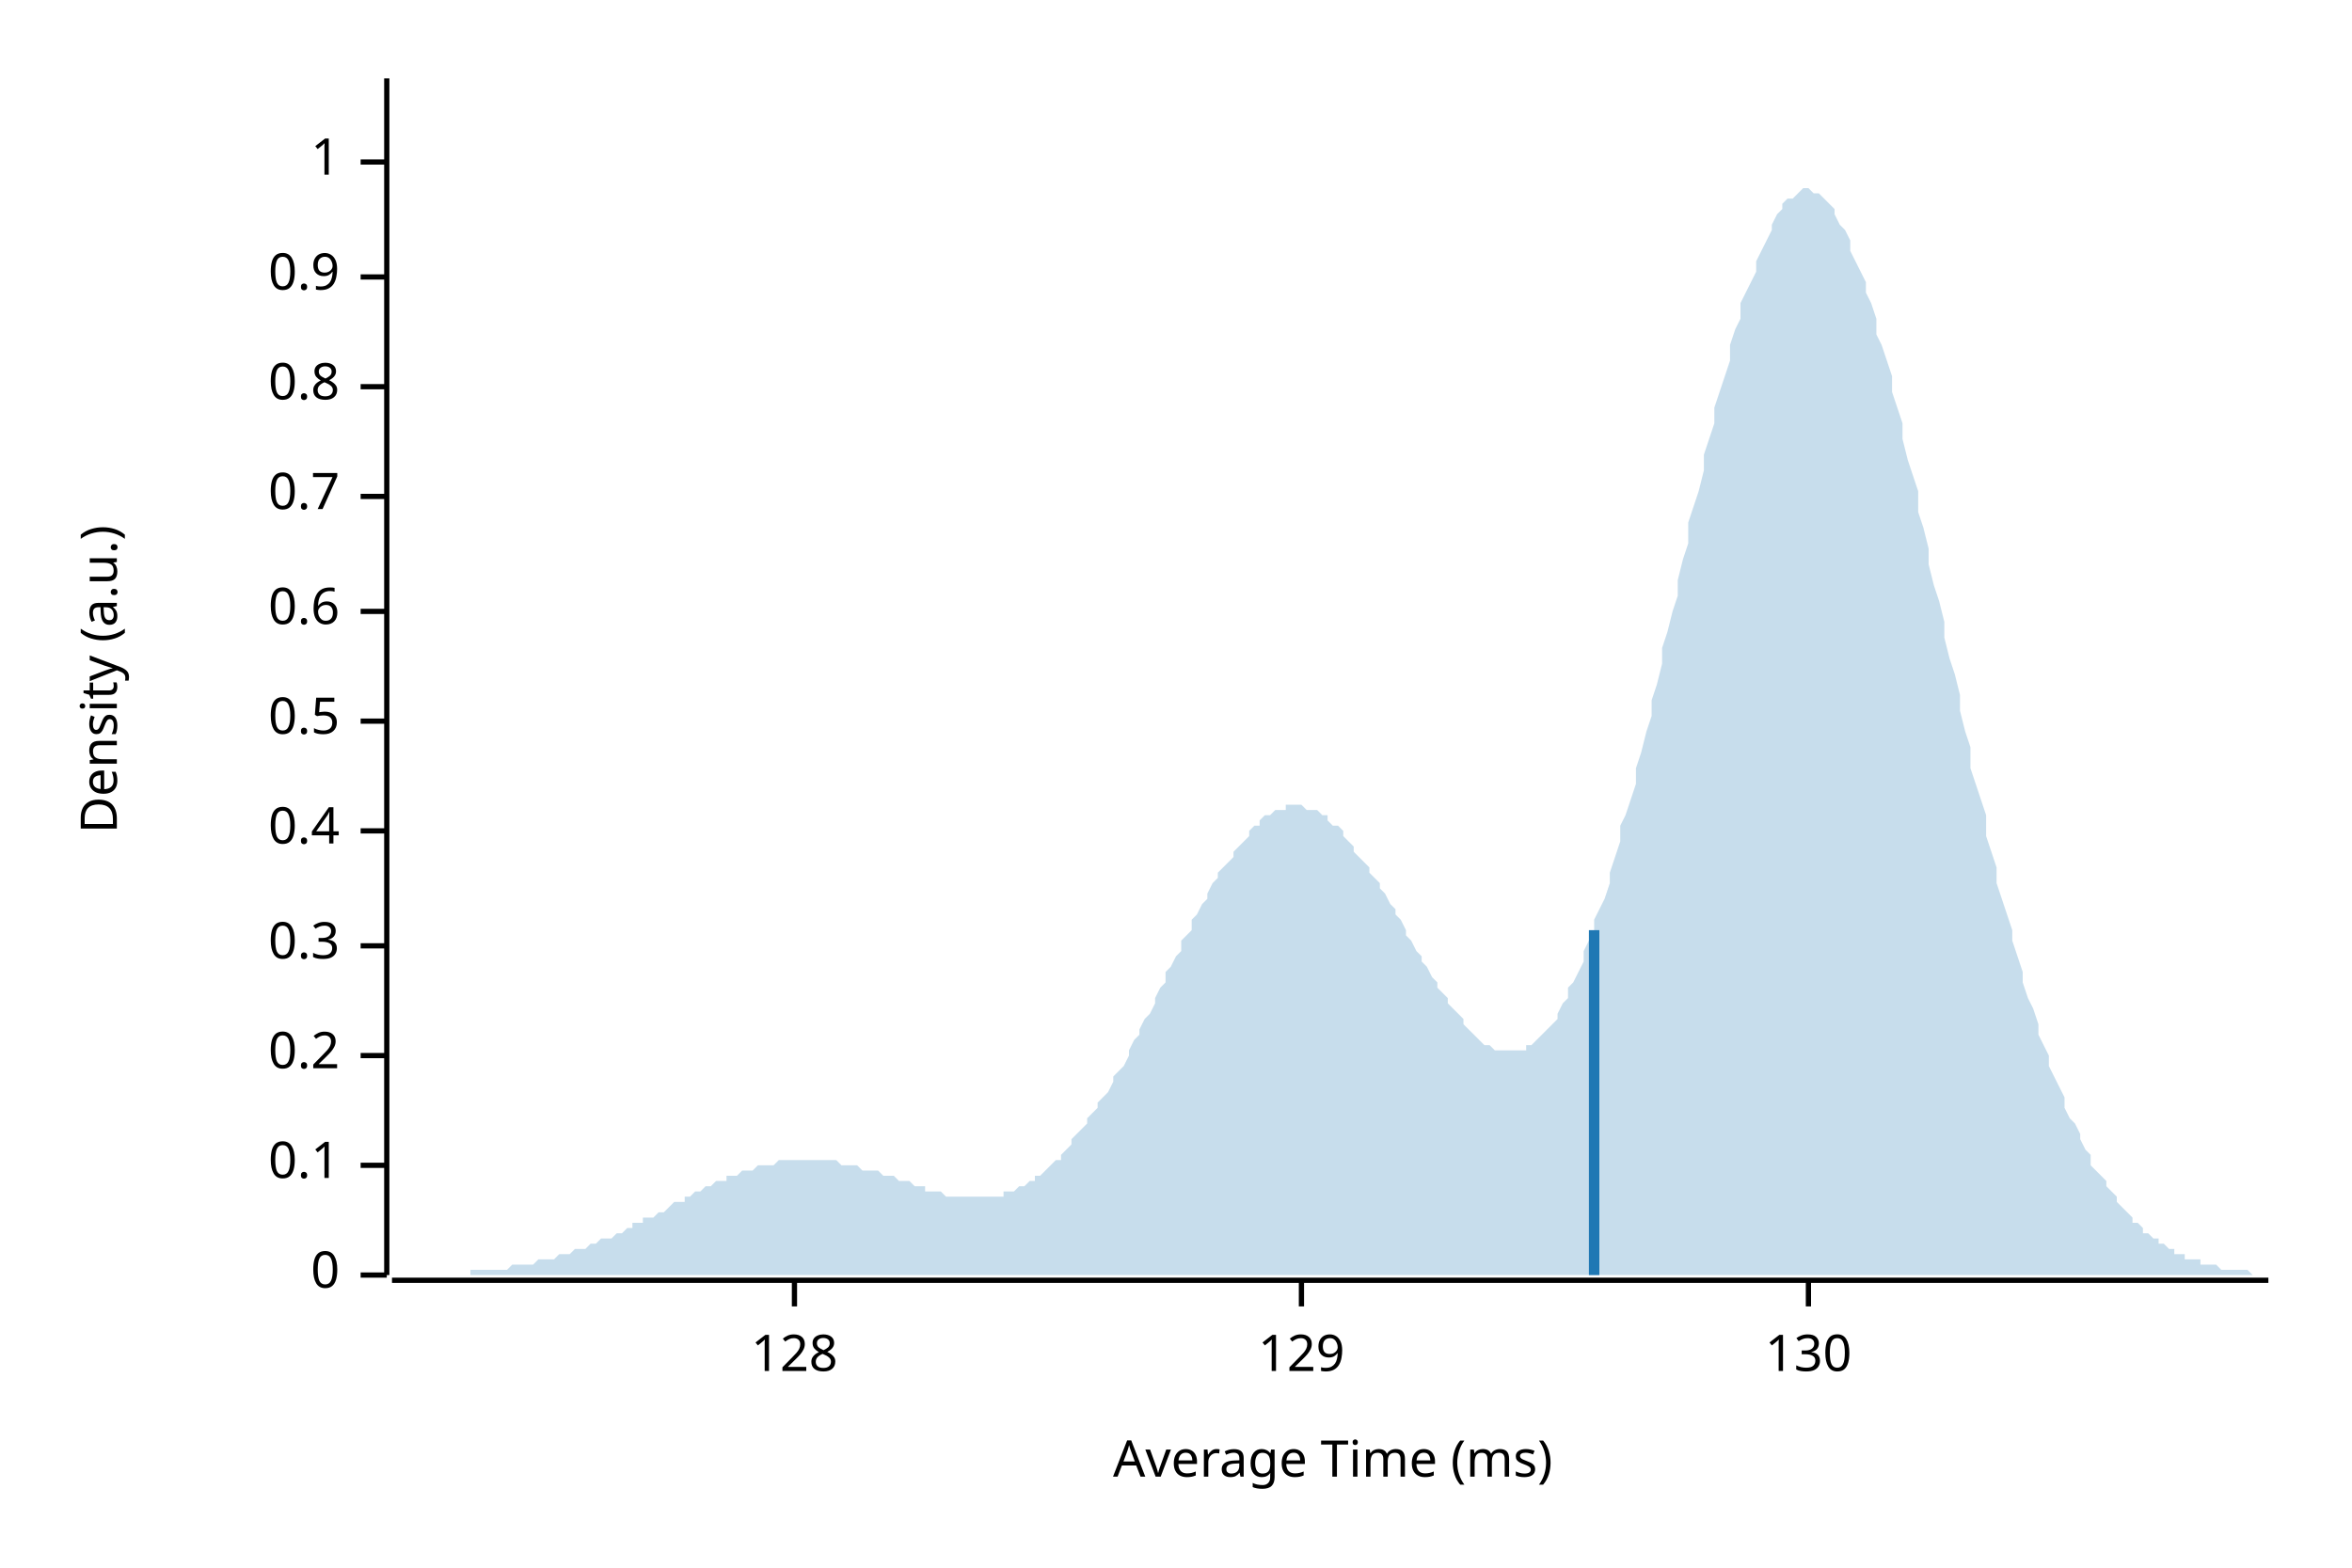
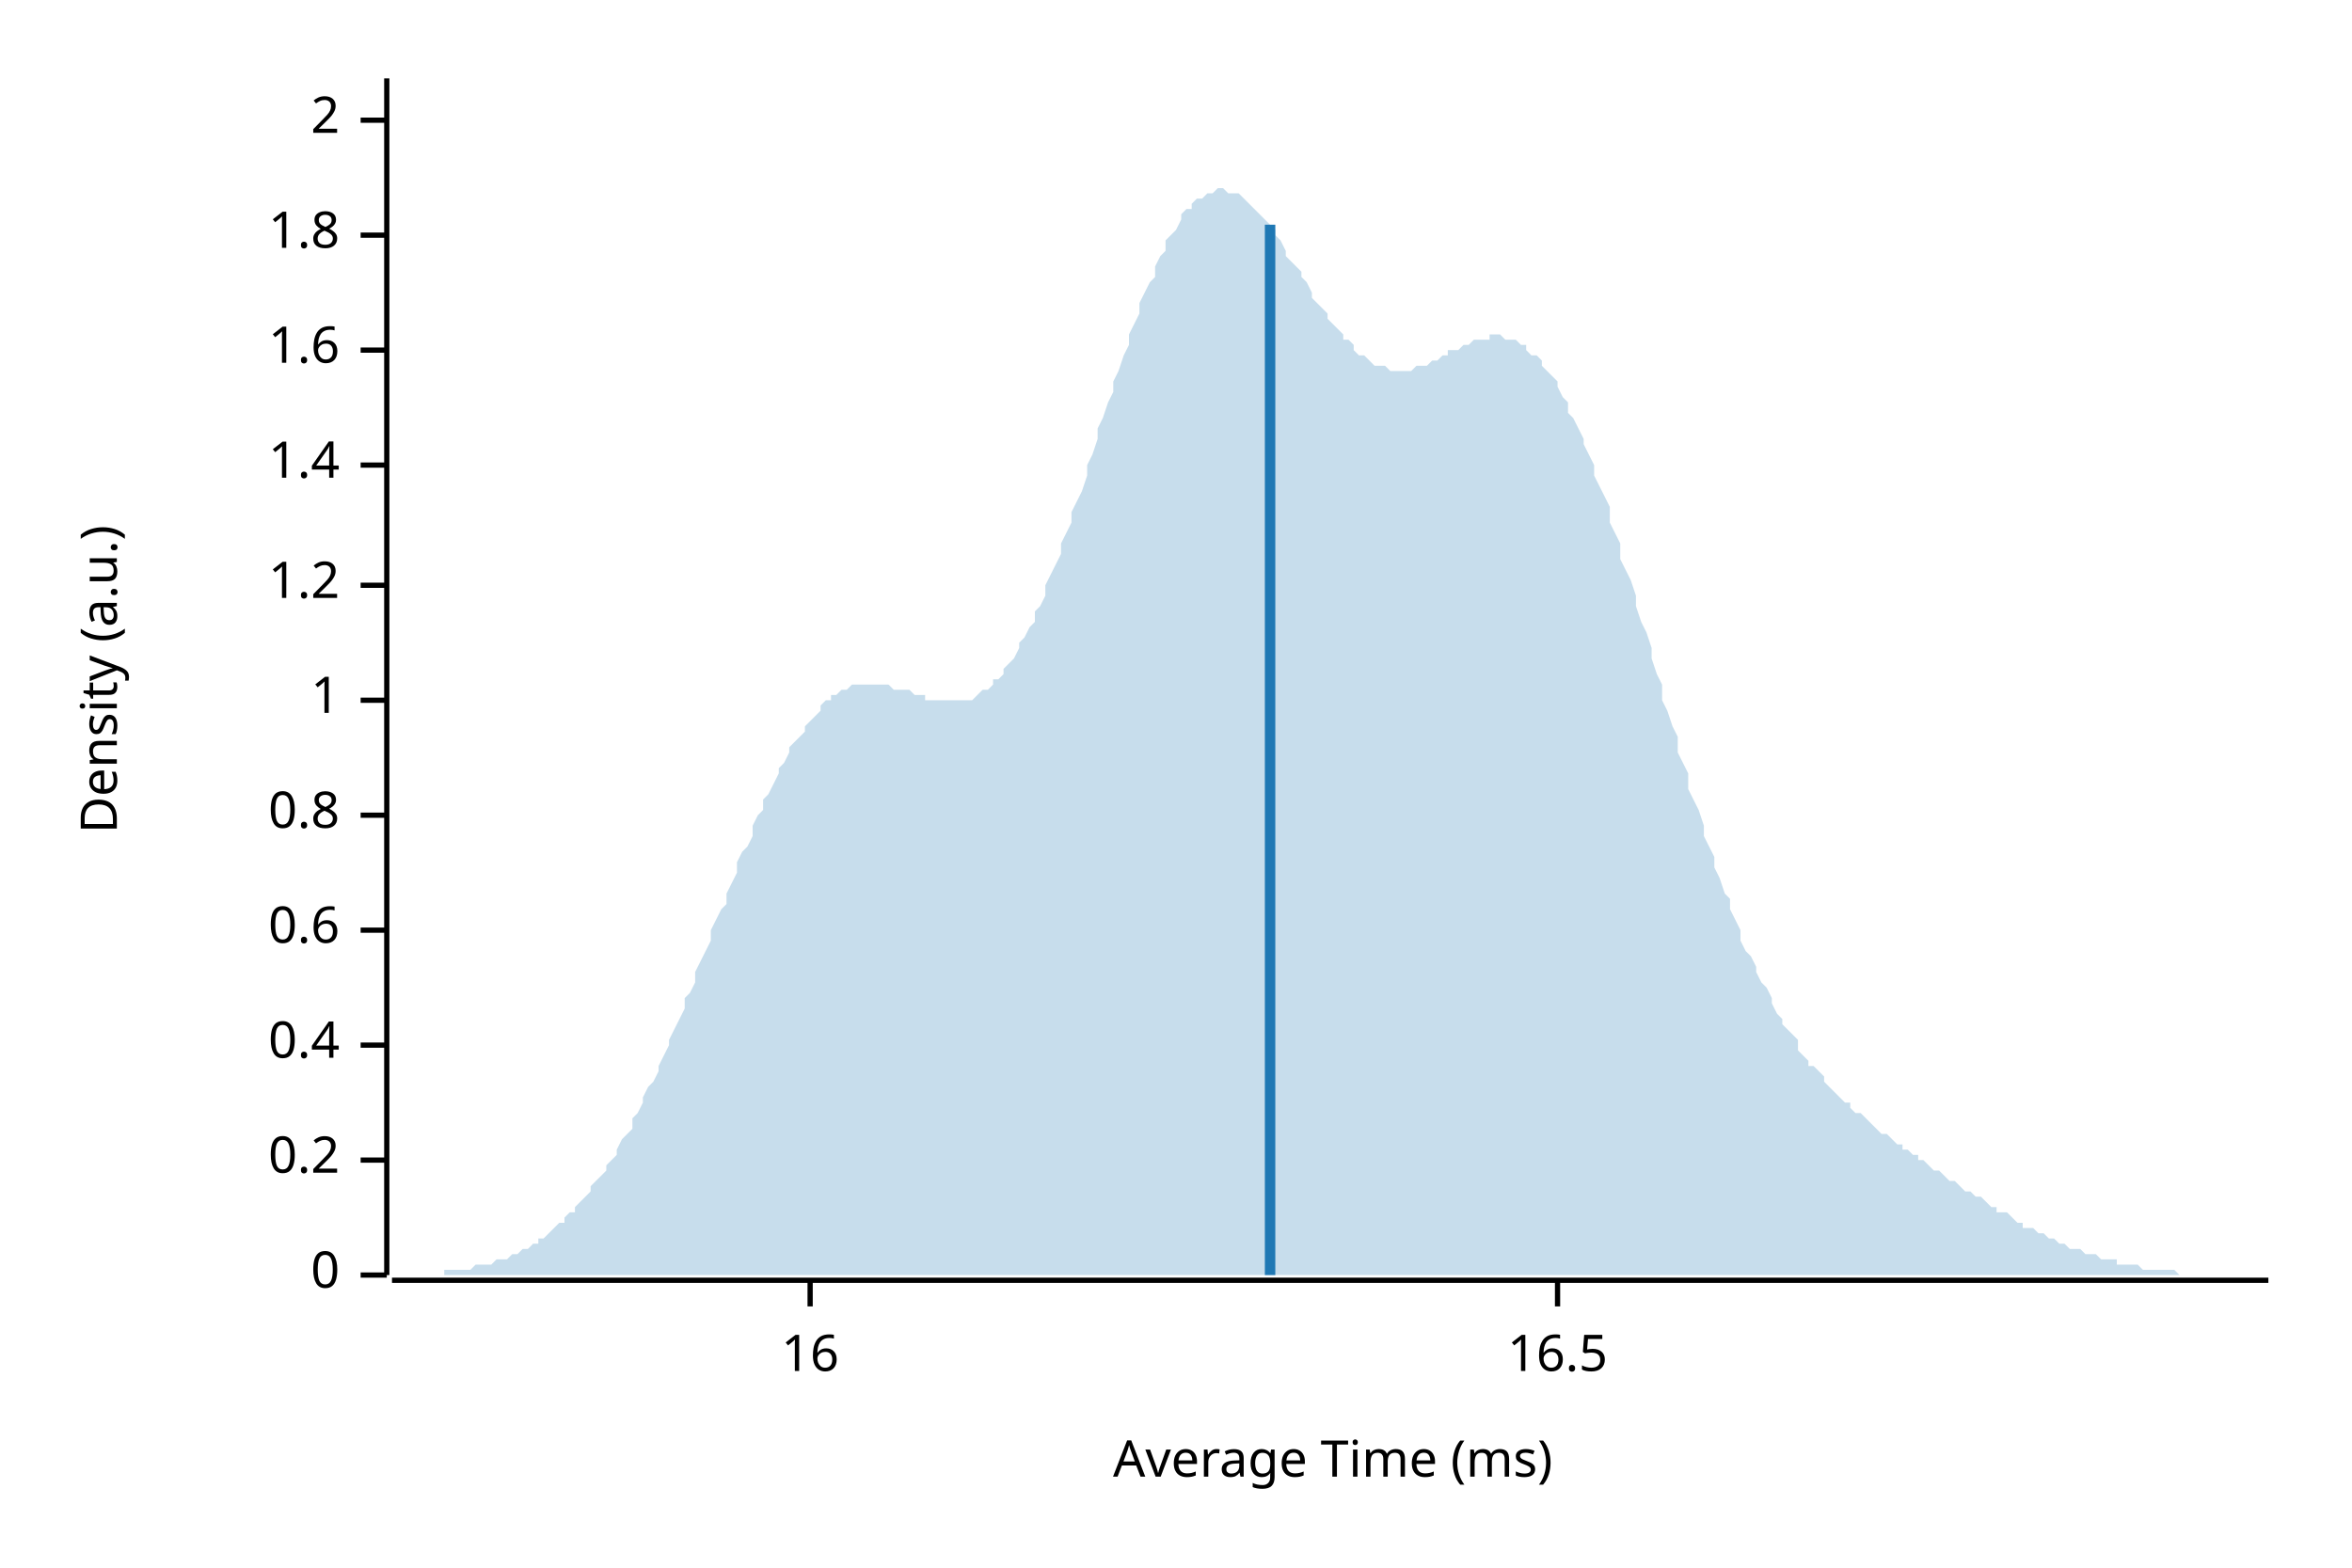
<svg xmlns="http://www.w3.org/2000/svg" width="450" height="300" viewBox="0 0 450 300">
  <text x="15" y="130" dy="0.76em" text-anchor="middle" font-family="sans-serif" font-size="9.677" opacity="1" fill="#000000" transform="rotate(270, 15, 130)">
Density (a.u.)
</text>
  <text x="255" y="285" dy="-0.5ex" text-anchor="middle" font-family="sans-serif" font-size="9.677" opacity="1" fill="#000000">
Average Time (ms)
</text>
  <polyline fill="none" opacity="1" stroke="#000000" stroke-width="1" points="74,15 74,244 " />
  <text x="65" y="244" dy="0.5ex" text-anchor="end" font-family="sans-serif" font-size="9.677" opacity="1" fill="#000000">
0
</text>
  <polyline fill="none" opacity="1" stroke="#000000" stroke-width="1" points="69,244 74,244 " />
-   <text x="65" y="223" dy="0.5ex" text-anchor="end" font-family="sans-serif" font-size="9.677" opacity="1" fill="#000000">
- 0.1
- </text>
-   <polyline fill="none" opacity="1" stroke="#000000" stroke-width="1" points="69,223 74,223 " />
-   <text x="65" y="202" dy="0.5ex" text-anchor="end" font-family="sans-serif" font-size="9.677" opacity="1" fill="#000000">
+   <text x="65" y="222" dy="0.5ex" text-anchor="end" font-family="sans-serif" font-size="9.677" opacity="1" fill="#000000">
0.2
</text>
-   <polyline fill="none" opacity="1" stroke="#000000" stroke-width="1" points="69,202 74,202 " />
-   <text x="65" y="181" dy="0.5ex" text-anchor="end" font-family="sans-serif" font-size="9.677" opacity="1" fill="#000000">
- 0.3
- </text>
-   <polyline fill="none" opacity="1" stroke="#000000" stroke-width="1" points="69,181 74,181 " />
-   <text x="65" y="159" dy="0.5ex" text-anchor="end" font-family="sans-serif" font-size="9.677" opacity="1" fill="#000000">
+   <polyline fill="none" opacity="1" stroke="#000000" stroke-width="1" points="69,222 74,222 " />
+   <text x="65" y="200" dy="0.5ex" text-anchor="end" font-family="sans-serif" font-size="9.677" opacity="1" fill="#000000">
0.4
</text>
-   <polyline fill="none" opacity="1" stroke="#000000" stroke-width="1" points="69,159 74,159 " />
-   <text x="65" y="138" dy="0.5ex" text-anchor="end" font-family="sans-serif" font-size="9.677" opacity="1" fill="#000000">
- 0.5
- </text>
-   <polyline fill="none" opacity="1" stroke="#000000" stroke-width="1" points="69,138 74,138 " />
-   <text x="65" y="117" dy="0.5ex" text-anchor="end" font-family="sans-serif" font-size="9.677" opacity="1" fill="#000000">
+   <polyline fill="none" opacity="1" stroke="#000000" stroke-width="1" points="69,200 74,200 " />
+   <text x="65" y="178" dy="0.5ex" text-anchor="end" font-family="sans-serif" font-size="9.677" opacity="1" fill="#000000">
0.6
</text>
-   <polyline fill="none" opacity="1" stroke="#000000" stroke-width="1" points="69,117 74,117 " />
-   <text x="65" y="95" dy="0.5ex" text-anchor="end" font-family="sans-serif" font-size="9.677" opacity="1" fill="#000000">
- 0.7
- </text>
-   <polyline fill="none" opacity="1" stroke="#000000" stroke-width="1" points="69,95 74,95 " />
-   <text x="65" y="74" dy="0.5ex" text-anchor="end" font-family="sans-serif" font-size="9.677" opacity="1" fill="#000000">
+   <polyline fill="none" opacity="1" stroke="#000000" stroke-width="1" points="69,178 74,178 " />
+   <text x="65" y="156" dy="0.5ex" text-anchor="end" font-family="sans-serif" font-size="9.677" opacity="1" fill="#000000">
0.8
</text>
-   <polyline fill="none" opacity="1" stroke="#000000" stroke-width="1" points="69,74 74,74 " />
-   <text x="65" y="53" dy="0.5ex" text-anchor="end" font-family="sans-serif" font-size="9.677" opacity="1" fill="#000000">
- 0.9
- </text>
-   <polyline fill="none" opacity="1" stroke="#000000" stroke-width="1" points="69,53 74,53 " />
-   <text x="65" y="31" dy="0.5ex" text-anchor="end" font-family="sans-serif" font-size="9.677" opacity="1" fill="#000000">
+   <polyline fill="none" opacity="1" stroke="#000000" stroke-width="1" points="69,156 74,156 " />
+   <text x="65" y="134" dy="0.5ex" text-anchor="end" font-family="sans-serif" font-size="9.677" opacity="1" fill="#000000">
1
</text>
-   <polyline fill="none" opacity="1" stroke="#000000" stroke-width="1" points="69,31 74,31 " />
+   <polyline fill="none" opacity="1" stroke="#000000" stroke-width="1" points="69,134 74,134 " />
+   <text x="65" y="112" dy="0.5ex" text-anchor="end" font-family="sans-serif" font-size="9.677" opacity="1" fill="#000000">
+ 1.2
+ </text>
+   <polyline fill="none" opacity="1" stroke="#000000" stroke-width="1" points="69,112 74,112 " />
+   <text x="65" y="89" dy="0.5ex" text-anchor="end" font-family="sans-serif" font-size="9.677" opacity="1" fill="#000000">
+ 1.4
+ </text>
+   <polyline fill="none" opacity="1" stroke="#000000" stroke-width="1" points="69,89 74,89 " />
+   <text x="65" y="67" dy="0.5ex" text-anchor="end" font-family="sans-serif" font-size="9.677" opacity="1" fill="#000000">
+ 1.6
+ </text>
+   <polyline fill="none" opacity="1" stroke="#000000" stroke-width="1" points="69,67 74,67 " />
+   <text x="65" y="45" dy="0.5ex" text-anchor="end" font-family="sans-serif" font-size="9.677" opacity="1" fill="#000000">
+ 1.8
+ </text>
+   <polyline fill="none" opacity="1" stroke="#000000" stroke-width="1" points="69,45 74,45 " />
+   <text x="65" y="23" dy="0.5ex" text-anchor="end" font-family="sans-serif" font-size="9.677" opacity="1" fill="#000000">
+ 2
+ </text>
+   <polyline fill="none" opacity="1" stroke="#000000" stroke-width="1" points="69,23 74,23 " />
  <polyline fill="none" opacity="1" stroke="#000000" stroke-width="1" points="75,245 434,245 " />
-   <text x="152" y="255" dy="0.76em" text-anchor="middle" font-family="sans-serif" font-size="9.677" opacity="1" fill="#000000">
- 128
+   <text x="155" y="255" dy="0.76em" text-anchor="middle" font-family="sans-serif" font-size="9.677" opacity="1" fill="#000000">
+ 16
</text>
-   <polyline fill="none" opacity="1" stroke="#000000" stroke-width="1" points="152,245 152,250 " />
-   <text x="249" y="255" dy="0.76em" text-anchor="middle" font-family="sans-serif" font-size="9.677" opacity="1" fill="#000000">
- 129
+   <polyline fill="none" opacity="1" stroke="#000000" stroke-width="1" points="155,245 155,250 " />
+   <text x="298" y="255" dy="0.76em" text-anchor="middle" font-family="sans-serif" font-size="9.677" opacity="1" fill="#000000">
+ 16.5
</text>
-   <polyline fill="none" opacity="1" stroke="#000000" stroke-width="1" points="249,245 249,250 " />
-   <text x="346" y="255" dy="0.76em" text-anchor="middle" font-family="sans-serif" font-size="9.677" opacity="1" fill="#000000">
- 130
- </text>
-   <polyline fill="none" opacity="1" stroke="#000000" stroke-width="1" points="346,245 346,250 " />
-   <polygon opacity="0.25" fill="#1F78B4" points="75,244 75,244 76,244 77,244 77,244 78,244 79,244 80,244 80,244 81,244 82,244 82,244 83,244 84,244 85,244 85,244 86,244 87,244 87,244 88,244 89,244 90,244 90,243 91,243 92,243 92,243 93,243 94,243 95,243 95,243 96,243 97,243 98,242 98,242 99,242 100,242 100,242 101,242 102,242 103,241 103,241 104,241 105,241 105,241 106,241 107,240 108,240 108,240 109,240 110,239 110,239 111,239 112,239 113,238 113,238 114,238 115,237 116,237 116,237 117,237 118,236 118,236 119,236 120,235 121,235 121,234 122,234 123,234 123,233 124,233 125,233 126,232 126,232 127,232 128,231 128,231 129,230 130,230 131,230 131,229 132,229 133,228 133,228 134,228 135,227 136,227 136,227 137,226 138,226 139,226 139,225 140,225 141,225 141,225 142,224 143,224 144,224 144,224 145,223 146,223 146,223 147,223 148,223 149,222 149,222 150,222 151,222 151,222 152,222 153,222 154,222 154,222 155,222 156,222 157,222 157,222 158,222 159,222 159,222 160,222 161,223 162,223 162,223 163,223 164,223 164,223 165,224 166,224 167,224 167,224 168,224 169,225 169,225 170,225 171,225 172,226 172,226 173,226 174,226 175,227 175,227 176,227 177,227 177,228 178,228 179,228 180,228 180,228 181,229 182,229 182,229 183,229 184,229 185,229 185,229 186,229 187,229 187,229 188,229 189,229 190,229 190,229 191,229 192,229 192,228 193,228 194,228 195,227 195,227 196,227 197,226 198,226 198,225 199,225 200,224 200,224 201,223 202,222 203,222 203,221 204,220 205,219 205,218 206,217 207,216 208,215 208,214 209,213 210,212 210,211 211,210 212,209 213,207 213,206 214,205 215,204 216,202 216,201 217,199 218,198 218,197 219,195 220,194 221,192 221,191 222,189 223,188 223,186 224,185 225,183 226,182 226,180 227,179 228,178 228,176 229,175 230,173 231,172 231,171 232,169 233,168 233,167 234,166 235,165 236,164 236,163 237,162 238,161 239,160 239,159 240,158 241,158 241,157 242,156 243,156 244,155 244,155 245,155 246,155 246,154 247,154 248,154 249,154 249,154 250,155 251,155 251,155 252,155 253,156 254,156 254,157 255,158 256,158 257,159 257,160 258,161 259,162 259,163 260,164 261,165 262,166 262,167 263,168 264,169 264,170 265,171 266,173 267,174 267,175 268,176 269,178 269,179 270,180 271,182 272,183 272,184 273,185 274,187 275,188 275,189 276,190 277,191 277,192 278,193 279,194 280,195 280,196 281,197 282,198 282,198 283,199 284,200 285,200 285,200 286,201 287,201 287,201 288,201 289,201 290,201 290,201 291,201 292,201 292,200 293,200 294,199 295,198 295,198 296,197 297,196 298,195 298,194 299,192 300,191 300,189 301,188 302,186 303,184 303,182 304,180 305,178 305,176 306,174 307,172 308,169 308,167 309,164 310,161 310,158 311,156 312,153 313,150 313,147 314,144 315,140 316,137 316,134 317,131 318,127 318,124 319,121 320,117 321,114 321,111 322,107 323,104 323,100 324,97 325,94 326,90 326,87 327,84 328,81 328,78 329,75 330,72 331,69 331,66 332,63 333,61 333,58 334,56 335,54 336,52 336,50 337,48 338,46 339,44 339,43 340,41 341,40 341,39 342,38 343,38 344,37 344,37 345,36 346,36 346,36 347,37 348,37 349,38 349,38 350,39 351,40 351,41 352,43 353,44 354,46 354,48 355,50 356,52 357,54 357,56 358,58 359,61 359,64 360,66 361,69 362,72 362,75 363,78 364,81 364,84 365,88 366,91 367,94 367,98 368,101 369,105 369,108 370,112 371,115 372,119 372,122 373,126 374,129 375,133 375,136 376,140 377,143 377,147 378,150 379,153 380,156 380,160 381,163 382,166 382,169 383,172 384,175 385,178 385,180 386,183 387,186 387,188 388,191 389,193 390,196 390,198 391,200 392,202 392,204 393,206 394,208 395,210 395,212 396,214 397,215 398,217 398,218 399,220 400,221 400,223 401,224 402,225 403,226 403,227 404,228 405,229 405,230 406,231 407,232 408,233 408,234 409,234 410,235 410,236 411,236 412,237 413,237 413,238 414,238 415,239 416,239 416,240 417,240 418,240 418,241 419,241 420,241 421,241 421,242 422,242 423,242 423,242 424,242 425,243 426,243 426,243 427,243 428,243 428,243 429,243 430,243 431,244 431,244 432,244 433,244 434,244 434,244 75,244 " />
-   <polyline fill="none" opacity="1" stroke="#1F78B4" stroke-width="2" points="305,244 305,178 " />
+   <polyline fill="none" opacity="1" stroke="#000000" stroke-width="1" points="298,245 298,250 " />
+   <polygon opacity="0.25" fill="#1F78B4" points="75,244 75,244 76,244 77,244 77,244 78,244 79,244 80,244 80,244 81,244 82,244 82,244 83,244 84,244 85,244 85,243 86,243 87,243 87,243 88,243 89,243 90,243 90,243 91,242 92,242 92,242 93,242 94,242 95,241 95,241 96,241 97,241 98,240 98,240 99,240 100,239 100,239 101,239 102,238 103,238 103,237 104,237 105,236 105,236 106,235 107,234 108,234 108,233 109,232 110,232 110,231 111,230 112,229 113,228 113,227 114,226 115,225 116,224 116,223 117,222 118,221 118,220 119,218 120,217 121,216 121,214 122,213 123,211 123,210 124,208 125,207 126,205 126,204 127,202 128,200 128,199 129,197 130,195 131,193 131,191 132,190 133,188 133,186 134,184 135,182 136,180 136,178 137,176 138,174 139,173 139,171 140,169 141,167 141,165 142,163 143,162 144,160 144,158 145,156 146,155 146,153 147,152 148,150 149,148 149,147 150,146 151,144 151,143 152,142 153,141 154,140 154,139 155,138 156,137 157,136 157,135 158,134 159,134 159,133 160,133 161,132 162,132 162,132 163,131 164,131 164,131 165,131 166,131 167,131 167,131 168,131 169,131 169,131 170,131 171,132 172,132 172,132 173,132 174,132 175,133 175,133 176,133 177,133 177,134 178,134 179,134 180,134 180,134 181,134 182,134 182,134 183,134 184,134 185,134 185,134 186,134 187,133 187,133 188,132 189,132 190,131 190,130 191,130 192,129 192,128 193,127 194,126 195,124 195,123 196,122 197,120 198,119 198,117 199,116 200,114 200,112 201,110 202,108 203,106 203,104 204,102 205,100 205,98 206,96 207,94 208,91 208,89 209,87 210,84 210,82 211,80 212,77 213,75 213,73 214,71 215,68 216,66 216,64 217,62 218,60 218,58 219,56 220,54 221,53 221,51 222,49 223,48 223,46 224,45 225,44 226,42 226,41 227,40 228,40 228,39 229,38 230,38 231,37 231,37 232,37 233,36 233,36 234,36 235,37 236,37 236,37 237,37 238,38 239,39 239,39 240,40 241,41 241,41 242,42 243,43 244,44 244,45 245,46 246,48 246,49 247,50 248,51 249,52 249,53 250,54 251,56 251,57 252,58 253,59 254,60 254,61 255,62 256,63 257,64 257,65 258,65 259,66 259,67 260,68 261,68 262,69 262,69 263,70 264,70 264,70 265,70 266,71 267,71 267,71 268,71 269,71 269,71 270,71 271,70 272,70 272,70 273,70 274,69 275,69 275,69 276,68 277,68 277,67 278,67 279,67 280,66 280,66 281,66 282,65 282,65 283,65 284,65 285,65 285,64 286,64 287,64 287,64 288,65 289,65 290,65 290,65 291,66 292,66 292,67 293,68 294,68 295,69 295,70 296,71 297,72 298,73 298,74 299,76 300,77 300,79 301,80 302,82 303,84 303,85 304,87 305,89 305,91 306,93 307,95 308,97 308,100 309,102 310,104 310,107 311,109 312,111 313,114 313,116 314,119 315,121 316,124 316,126 317,129 318,131 318,134 319,136 320,139 321,141 321,144 322,146 323,148 323,151 324,153 325,155 326,158 326,160 327,162 328,164 328,166 329,168 330,171 331,172 331,174 332,176 333,178 333,180 334,182 335,183 336,185 336,186 337,188 338,189 339,191 339,192 340,194 341,195 341,196 342,197 343,198 344,199 344,201 345,202 346,203 346,204 347,204 348,205 349,206 349,207 350,208 351,209 351,209 352,210 353,211 354,211 354,212 355,213 356,213 357,214 357,214 358,215 359,216 359,216 360,217 361,217 362,218 362,218 363,219 364,219 364,220 365,220 366,221 367,221 367,222 368,222 369,223 369,223 370,224 371,224 372,225 372,225 373,226 374,226 375,227 375,227 376,228 377,228 377,228 378,229 379,229 380,230 380,230 381,231 382,231 382,232 383,232 384,232 385,233 385,233 386,234 387,234 387,235 388,235 389,235 390,236 390,236 391,236 392,237 392,237 393,237 394,238 395,238 395,238 396,239 397,239 398,239 398,239 399,240 400,240 400,240 401,240 402,241 403,241 403,241 404,241 405,241 405,242 406,242 407,242 408,242 408,242 409,242 410,243 410,243 411,243 412,243 413,243 413,243 414,243 415,243 416,243 416,243 417,244 418,244 418,244 419,244 420,244 421,244 421,244 422,244 423,244 423,244 424,244 425,244 426,244 426,244 427,244 428,244 428,244 429,244 430,244 431,244 431,244 432,244 433,244 434,244 434,244 75,244 " />
+   <polyline fill="none" opacity="1" stroke="#1F78B4" stroke-width="2" points="243,244 243,43 " />
</svg>
